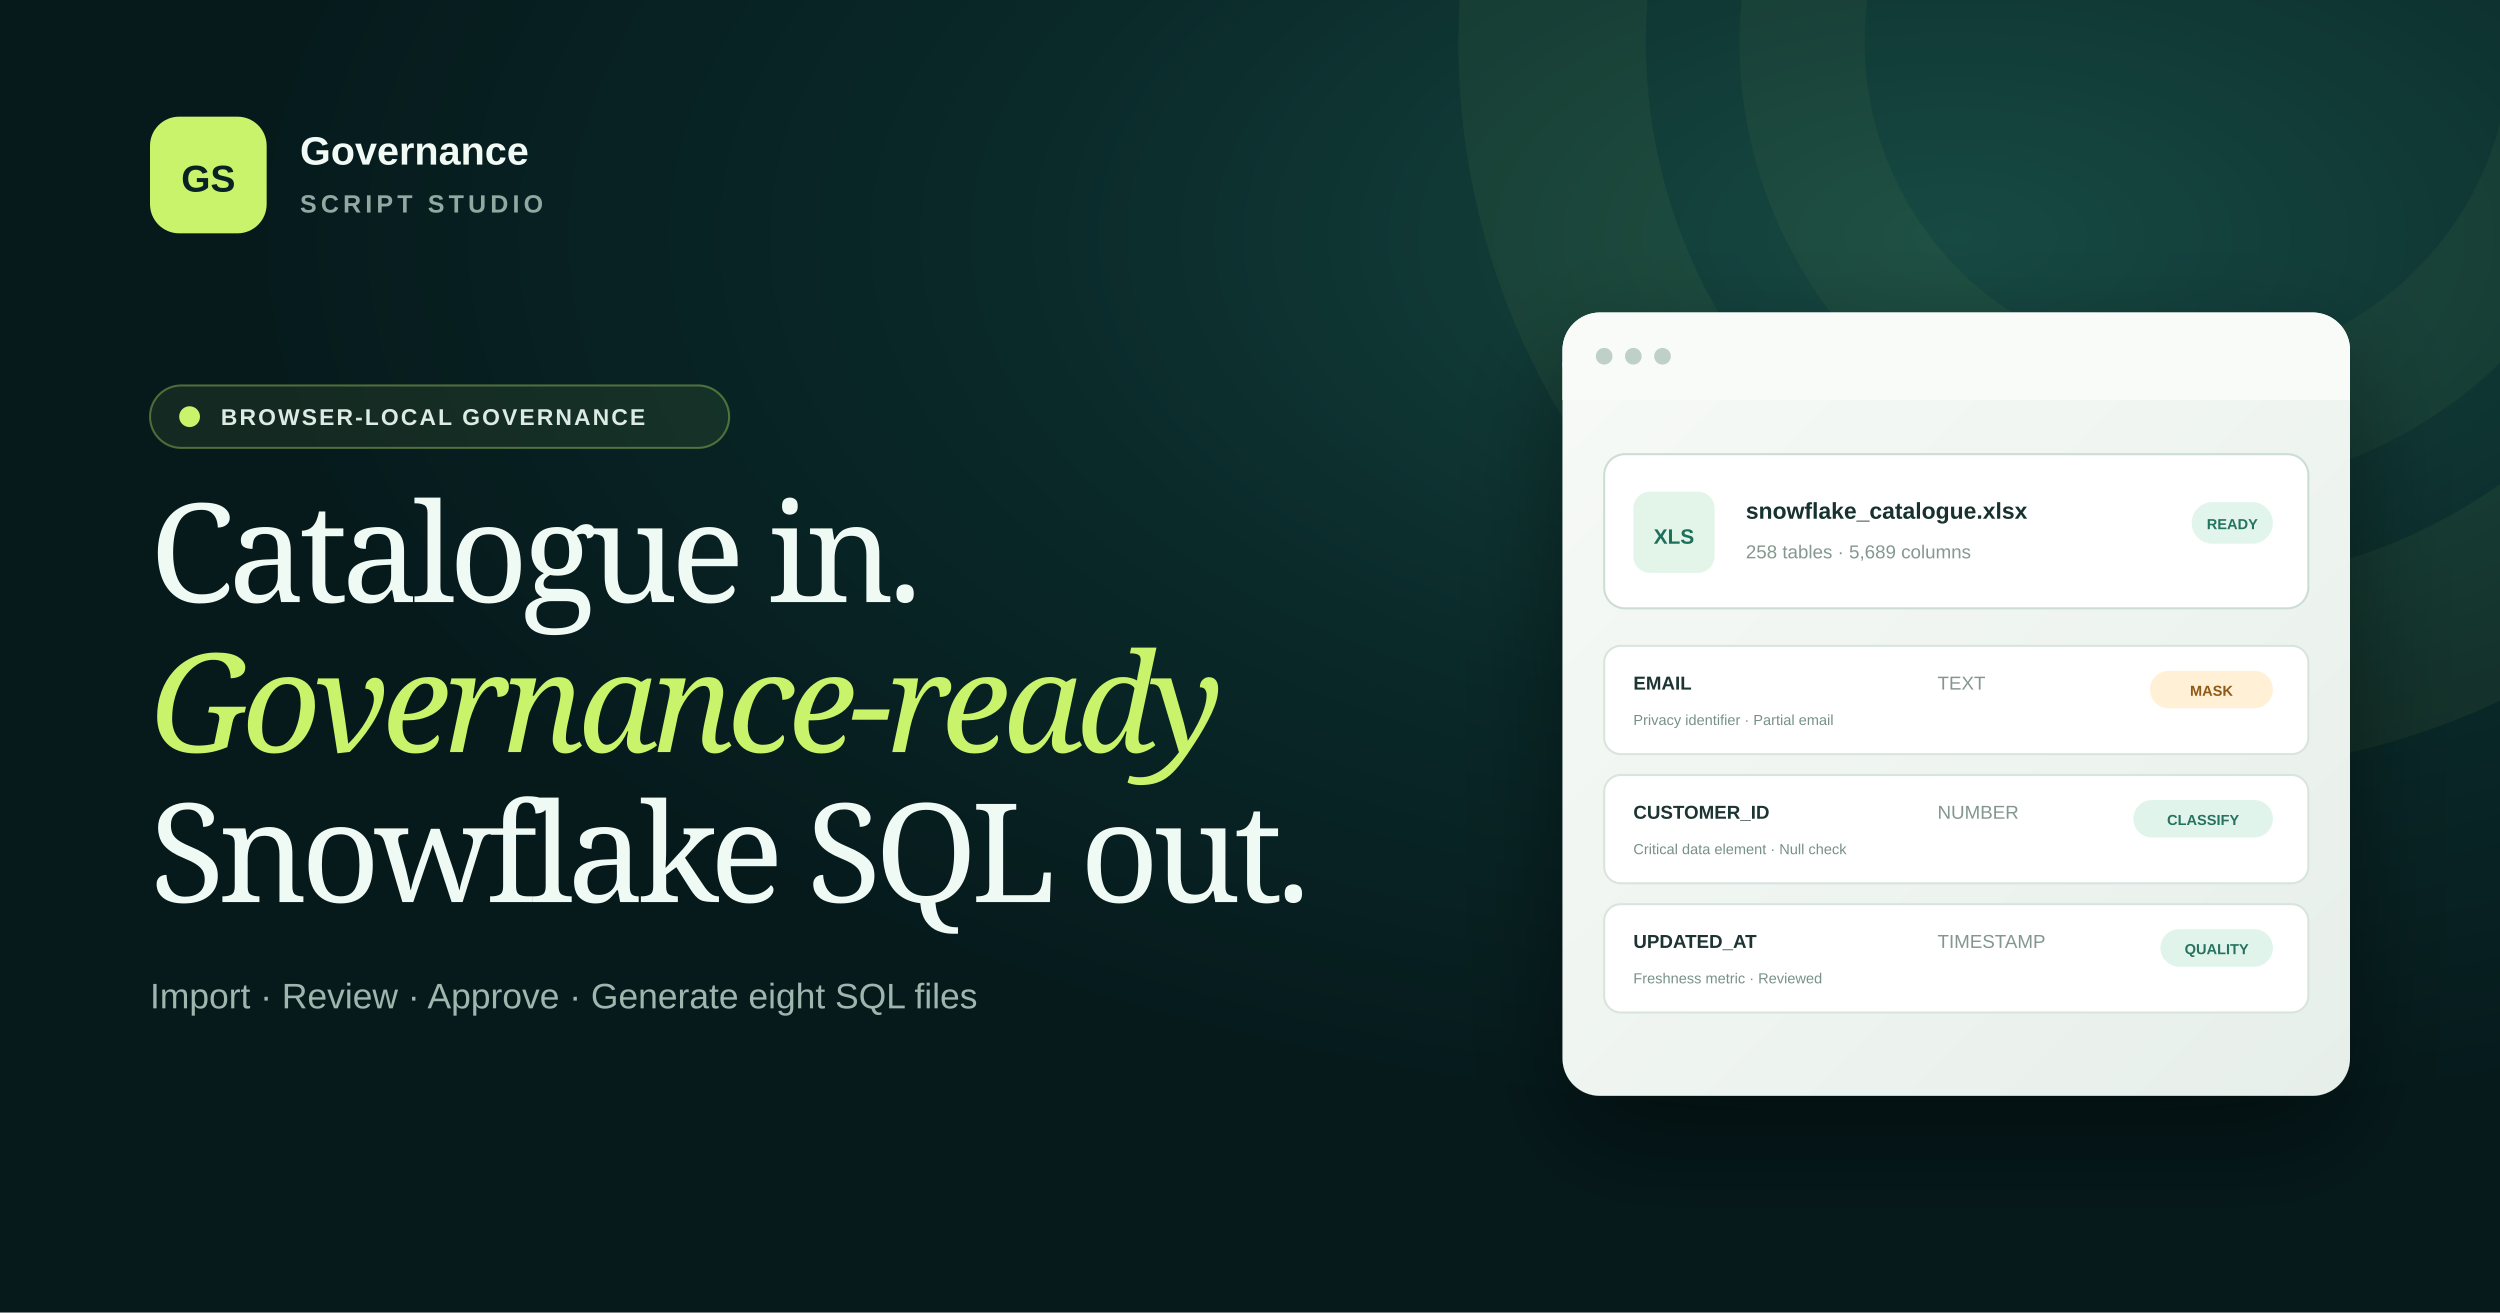
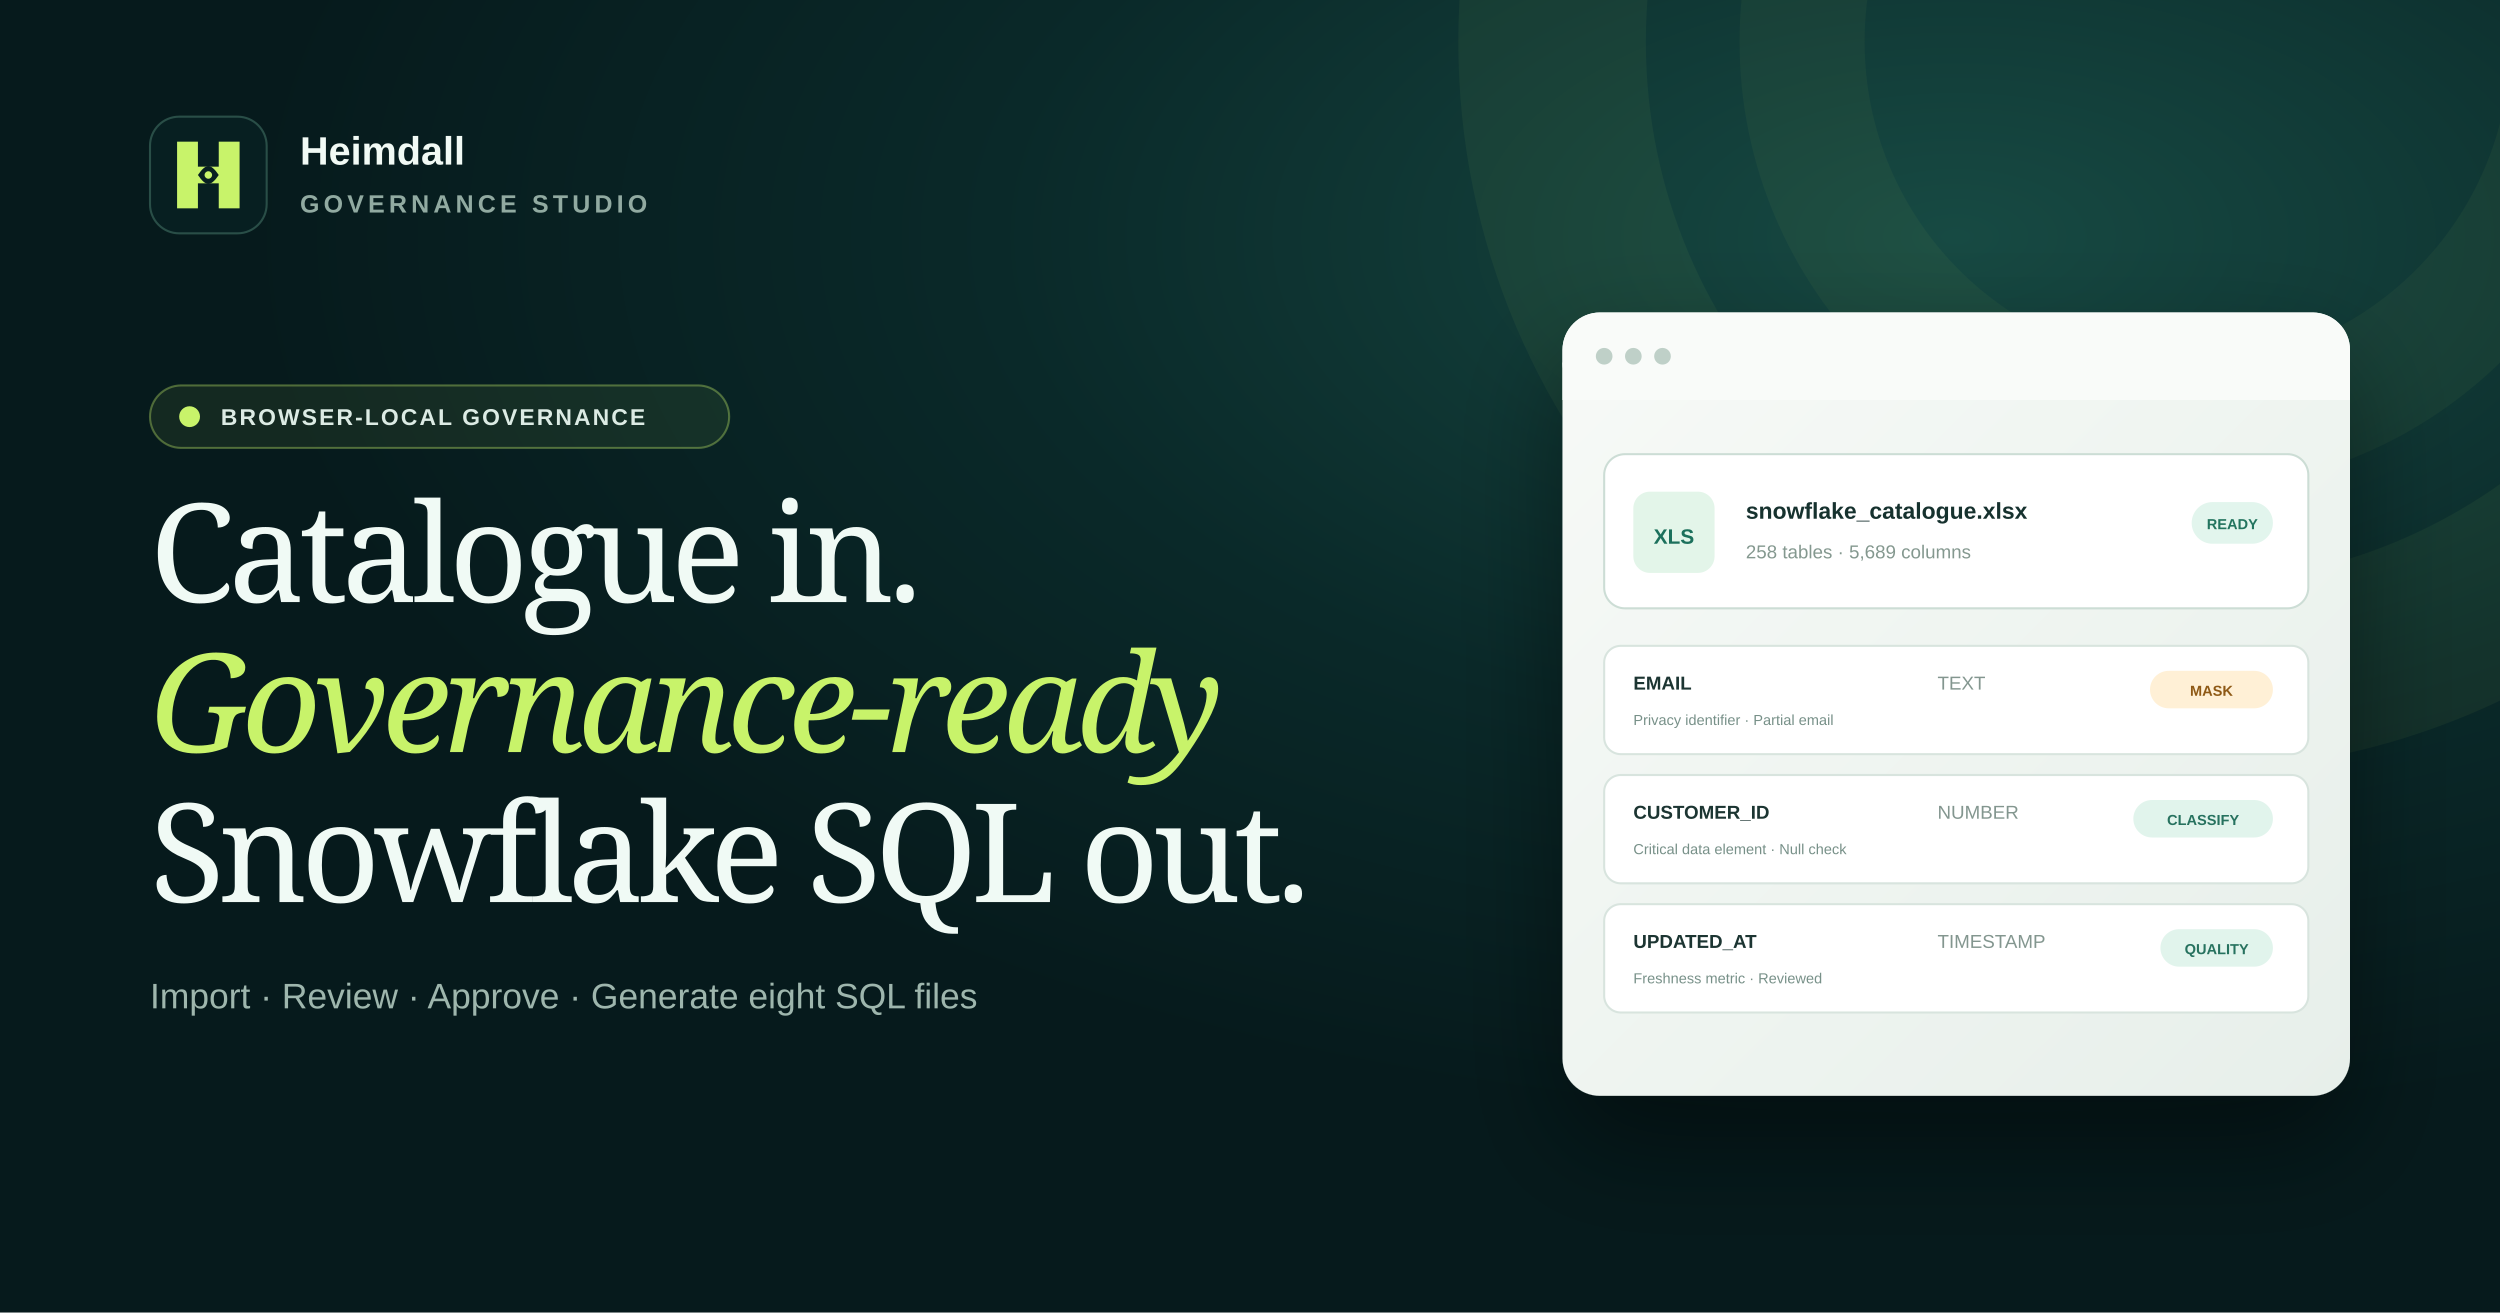
<svg xmlns="http://www.w3.org/2000/svg" width="1200" height="630" viewBox="0 0 1200 630" role="img" aria-labelledby="title description">
  <defs>
    <radialGradient id="glow" cx="78%" cy="18%" r="68%">
      <stop offset="0" stop-color="#174a43" />
      <stop offset=".56" stop-color="#0a2929" />
      <stop offset="1" stop-color="#061a1c" />
    </radialGradient>
    <linearGradient id="panel" x1="0" y1="0" x2="1" y2="1">
      <stop stop-color="#f7faf7" />
      <stop offset="1" stop-color="#e7efea" />
    </linearGradient>
    <filter id="shadow" x="-30%" y="-30%" width="160%" height="180%">
      <feDropShadow dx="0" dy="24" stdDeviation="26" flood-color="#001010" flood-opacity=".44" />
    </filter>
  </defs>
  <rect width="1200" height="630" fill="url(#glow)" />
  <circle cx="1050" cy="20" r="305" fill="none" stroke="#c8f36a" stroke-opacity=".05" stroke-width="90" />
  <circle cx="1050" cy="20" r="185" fill="none" stroke="#c8f36a" stroke-opacity=".045" stroke-width="60" />
  <g transform="translate(72 56)">
-     <rect width="56" height="56" rx="14" fill="#c8f36a" />
-     <text x="28" y="36" text-anchor="middle" font-family="Arial, sans-serif" font-size="18" font-weight="900" fill="#092325">GS</text>
-     <text x="72" y="23" font-family="Arial, sans-serif" font-size="19" font-weight="800" fill="#f1faf5">Governance</text>
-     <text x="72" y="46" font-family="Arial, sans-serif" font-size="12" font-weight="700" letter-spacing="2" fill="#91aaa1">SCRIPT STUDIO</text>
+     <rect width="56" height="56" rx="14" fill="#071f21" stroke="#294e47" />
+     <path d="M13 12h10v12h10V12h10v32H33V32H23v12H13z" fill="#c8f36a" />
+     <path d="M23 28c2-3 3.7-4.3 5-4.3s3 1.3 5 4.3c-2 3-3.7 4.3-5 4.3S25 31 23 28Z" fill="#071f21" />
+     <circle cx="28" cy="28" r="1.8" fill="#c8f36a" />
+     <text x="72" y="23" font-family="Arial, sans-serif" font-size="19" font-weight="800" fill="#f1faf5">Heimdall</text>
+     <text x="72" y="46" font-family="Arial, sans-serif" font-size="12" font-weight="700" letter-spacing="2" fill="#91aaa1">GOVERNANCE STUDIO</text>
  </g>
  <g transform="translate(72 185)">
    <rect width="278" height="30" rx="15" fill="#c8f36a" fill-opacity=".07" stroke="#c8f36a" stroke-opacity=".35" />
    <circle cx="19" cy="15" r="5" fill="#c8f36a" />
    <text x="34" y="19" font-family="Arial, sans-serif" font-size="11" font-weight="800" letter-spacing="1" fill="#dcebe4">BROWSER-LOCAL GOVERNANCE</text>
    <text x="0" y="104" font-family="Georgia, serif" font-size="66" font-weight="500" letter-spacing="-3" fill="#f0faf5">Catalogue in.</text>
    <text x="0" y="176" font-family="Georgia, serif" font-size="66" font-style="italic" font-weight="500" letter-spacing="-3" fill="#c8f36a">Governance-ready</text>
    <text x="0" y="248" font-family="Georgia, serif" font-size="66" font-weight="500" letter-spacing="-3" fill="#f0faf5">Snowflake SQL out.</text>
    <text x="0" y="299" font-family="Arial, sans-serif" font-size="17" fill="#9eb6ad">Import · Review · Approve · Generate eight SQL files</text>
  </g>
  <g transform="translate(750 150)" filter="url(#shadow)">
    <rect width="378" height="376" rx="18" fill="url(#panel)" />
    <rect width="378" height="42" rx="18" fill="#f9fbf9" />
    <rect y="24" width="378" height="18" fill="#f9fbf9" />
    <circle cx="20" cy="21" r="4" fill="#bfd0c8" />
    <circle cx="34" cy="21" r="4" fill="#bfd0c8" />
    <circle cx="48" cy="21" r="4" fill="#bfd0c8" />
    <rect x="20" y="68" width="338" height="74" rx="10" fill="#fff" stroke="#ccddd5" />
    <rect x="34" y="86" width="39" height="39" rx="8" fill="#e3f5e9" />
    <text x="53.5" y="111" text-anchor="middle" font-family="Arial" font-size="10" font-weight="900" fill="#1b705b">XLS</text>
    <text x="88" y="99" font-family="Arial" font-size="11" font-weight="800" fill="#17312f">snowflake_catalogue.xlsx</text>
    <text x="88" y="118" font-family="Arial" font-size="9" fill="#84988f">258 tables · 5,689 columns</text>
    <rect x="302" y="91" width="39" height="20" rx="10" fill="#e2f5ed" />
    <text x="321.5" y="104" text-anchor="middle" font-family="Arial" font-size="7" font-weight="800" fill="#24745f">READY</text>
    <g font-family="Arial" font-size="9">
      <rect x="20" y="160" width="338" height="52" rx="8" fill="#fff" stroke="#d8e4de" />
      <text x="34" y="181" font-weight="800" fill="#1b3431">EMAIL</text>
      <text x="180" y="181" fill="#83968f">TEXT</text>
      <rect x="282" y="172" width="59" height="18" rx="9" fill="#fff0d6" />
      <text x="311.5" y="184" text-anchor="middle" font-size="7" font-weight="800" fill="#8e5914">MASK</text>
      <text x="34" y="198" font-size="7" fill="#779088">Privacy identifier · Partial email</text>
      <rect x="20" y="222" width="338" height="52" rx="8" fill="#fff" stroke="#d8e4de" />
      <text x="34" y="243" font-weight="800" fill="#1b3431">CUSTOMER_ID</text>
      <text x="180" y="243" fill="#83968f">NUMBER</text>
      <rect x="274" y="234" width="67" height="18" rx="9" fill="#e1f4ec" />
      <text x="307.5" y="246" text-anchor="middle" font-size="7" font-weight="800" fill="#28725f">CLASSIFY</text>
      <text x="34" y="260" font-size="7" fill="#779088">Critical data element · Null check</text>
      <rect x="20" y="284" width="338" height="52" rx="8" fill="#fff" stroke="#d8e4de" />
      <text x="34" y="305" font-weight="800" fill="#1b3431">UPDATED_AT</text>
      <text x="180" y="305" fill="#83968f">TIMESTAMP</text>
      <rect x="287" y="296" width="54" height="18" rx="9" fill="#e1f4ec" />
      <text x="314" y="308" text-anchor="middle" font-size="7" font-weight="800" fill="#28725f">QUALITY</text>
      <text x="34" y="322" font-size="7" fill="#779088">Freshness metric · Reviewed</text>
    </g>
  </g>
</svg>
